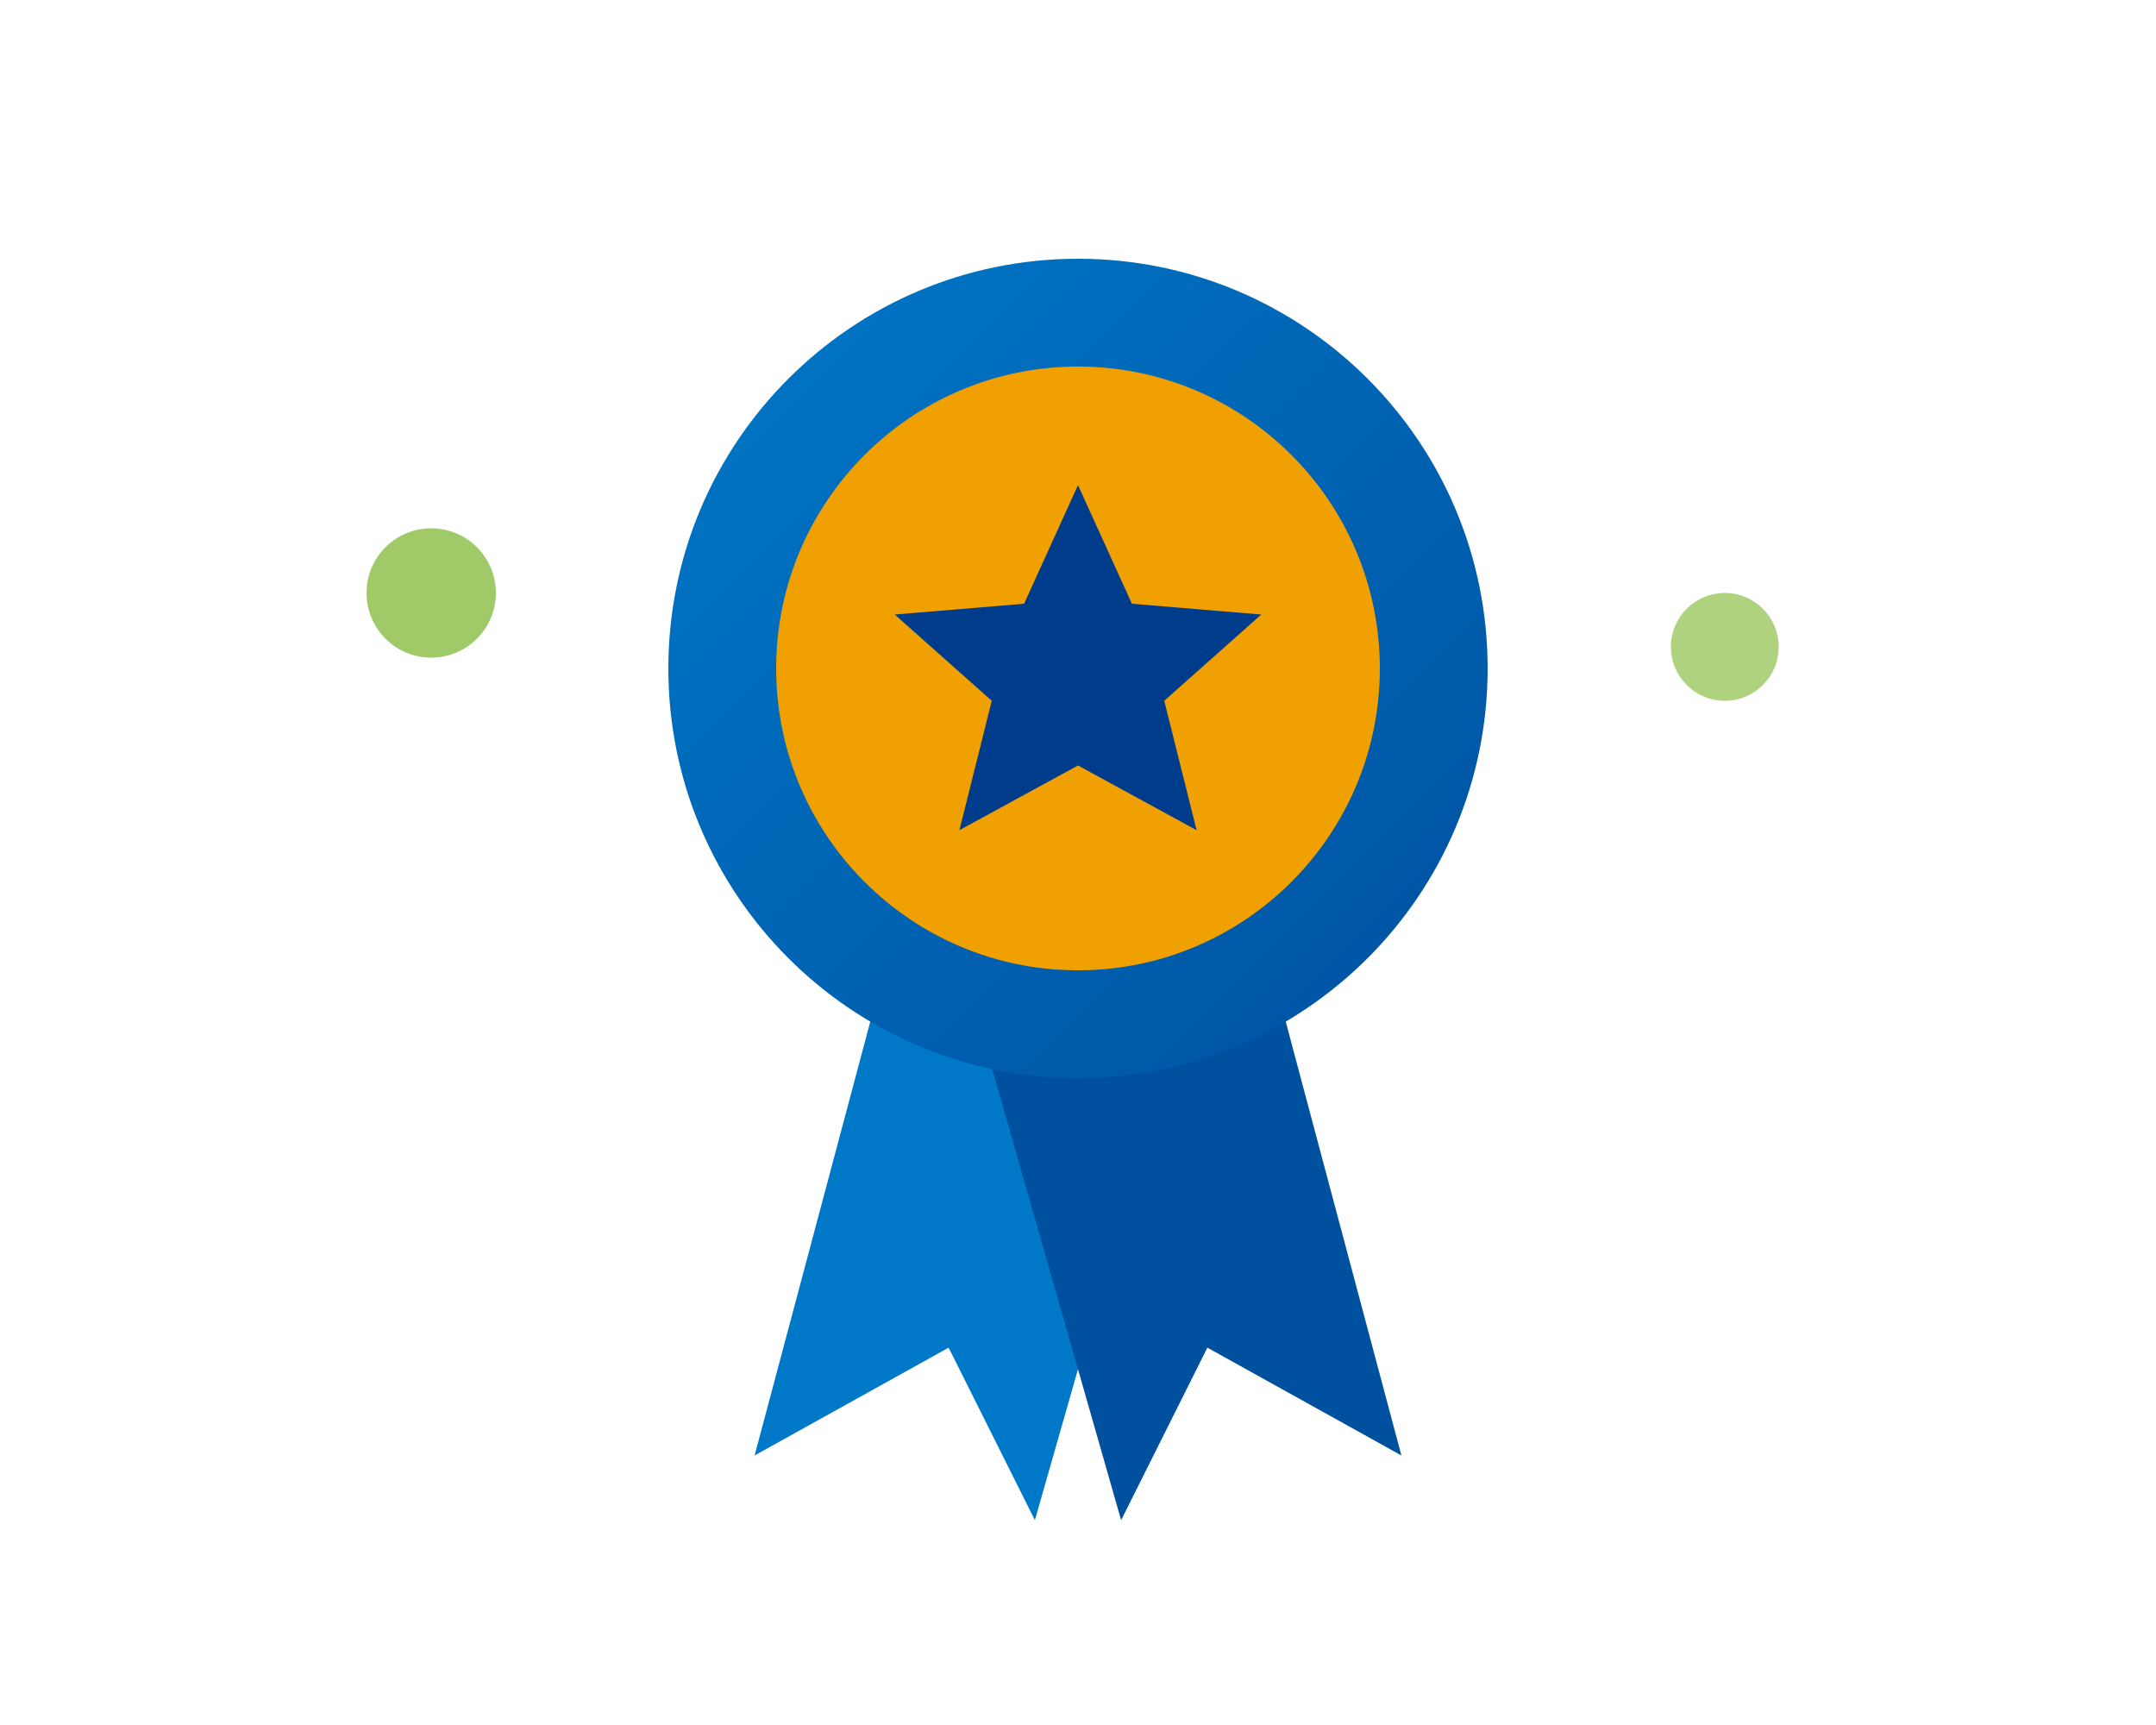
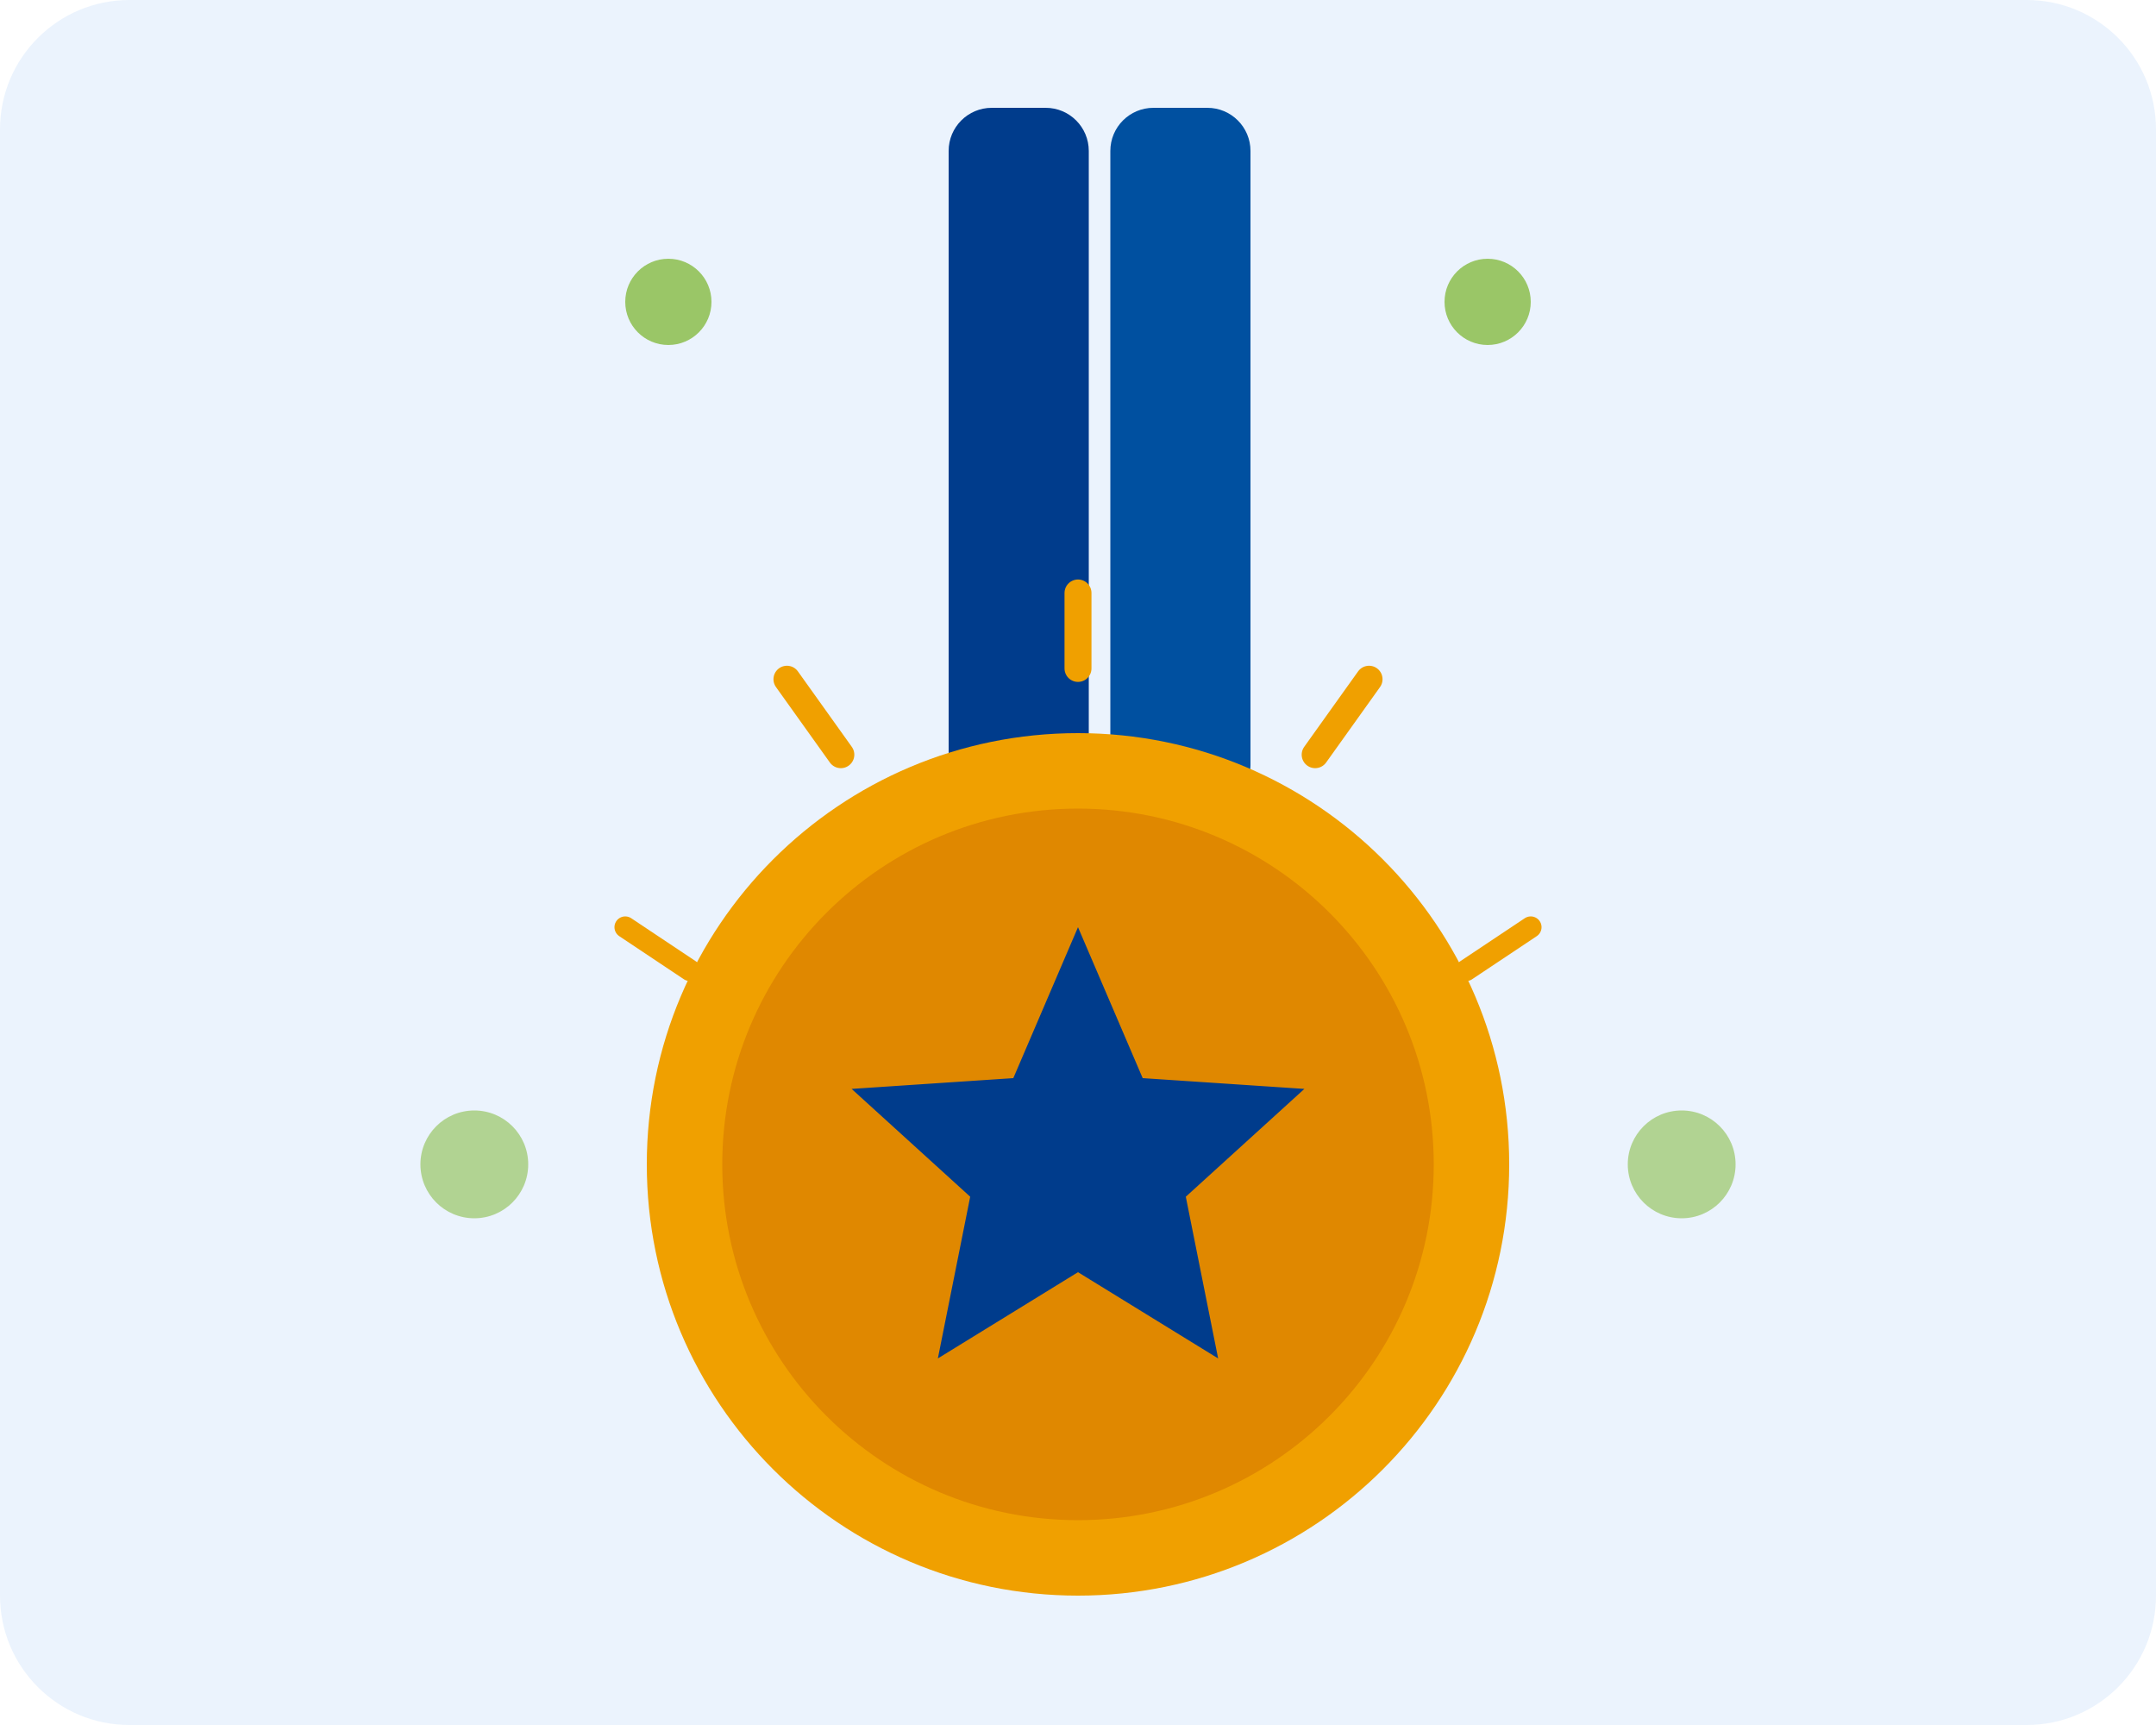
<svg xmlns="http://www.w3.org/2000/svg" viewBox="0 0 200 160">
-   <defs>
-     <linearGradient id="w6" x1="0" y1="0" x2="1" y2="1">
-       <stop offset="0" stop-color="#0078C8" />
-       <stop offset="1" stop-color="#0050A0" />
-     </linearGradient>
-   </defs>
-   <path d="M82 90 l-12 45 l18 -10 l8 16 l12 -42 Z" fill="#0078C8" />
-   <path d="M118 90 l12 45 l-18 -10 l-8 16 l-12 -42 Z" fill="#0050A0" />
-   <circle cx="100" cy="62" r="38" fill="url(#w6)" />
-   <circle cx="100" cy="62" r="28" fill="#F0A000" />
-   <path d="M100 45 l5 11 l12 1 l-9 8 l3 12 l-11 -6 l-11 6 l3 -12 l-9 -8 l12 -1 Z" fill="#003C8C" />
-   <circle cx="40" cy="55" r="6" fill="#78B428" opacity="0.7" />
-   <circle cx="160" cy="60" r="5" fill="#78B428" opacity="0.6" />
+   <rect width="200" height="160" fill="#EBF3FD" rx="12" />
+   <rect x="88" y="10" width="13" height="65" rx="4" fill="#003C8C" />
+   <rect x="103" y="10" width="13" height="65" rx="4" fill="#0050A0" />
+   <circle cx="100" cy="108" r="40" fill="#F0A000" />
+   <circle cx="100" cy="108" r="33" fill="#E08800" />
+   <polygon points="100,86 106,100 121,101 110,111 113,126 100,118 87,126 90,111 79,101 94,100" fill="#003C8C" />
+   <line x1="100" y1="62" x2="100" y2="55" stroke="#F0A000" stroke-width="2.5" stroke-linecap="round" />
+   <line x1="122" y1="70" x2="127" y2="63" stroke="#F0A000" stroke-width="2.5" stroke-linecap="round" />
+   <line x1="78" y1="70" x2="73" y2="63" stroke="#F0A000" stroke-width="2.5" stroke-linecap="round" />
+   <line x1="136" y1="90" x2="142" y2="86" stroke="#F0A000" stroke-width="2" stroke-linecap="round" />
+   <line x1="64" y1="90" x2="58" y2="86" stroke="#F0A000" stroke-width="2" stroke-linecap="round" />
+   <circle cx="62" cy="28" r="4" fill="#78B428" opacity="0.7" />
+   <circle cx="138" cy="28" r="4" fill="#78B428" opacity="0.7" />
+   <circle cx="156" cy="108" r="5" fill="#78B428" opacity="0.5" />
+   <circle cx="44" cy="108" r="5" fill="#78B428" opacity="0.5" />
</svg>
